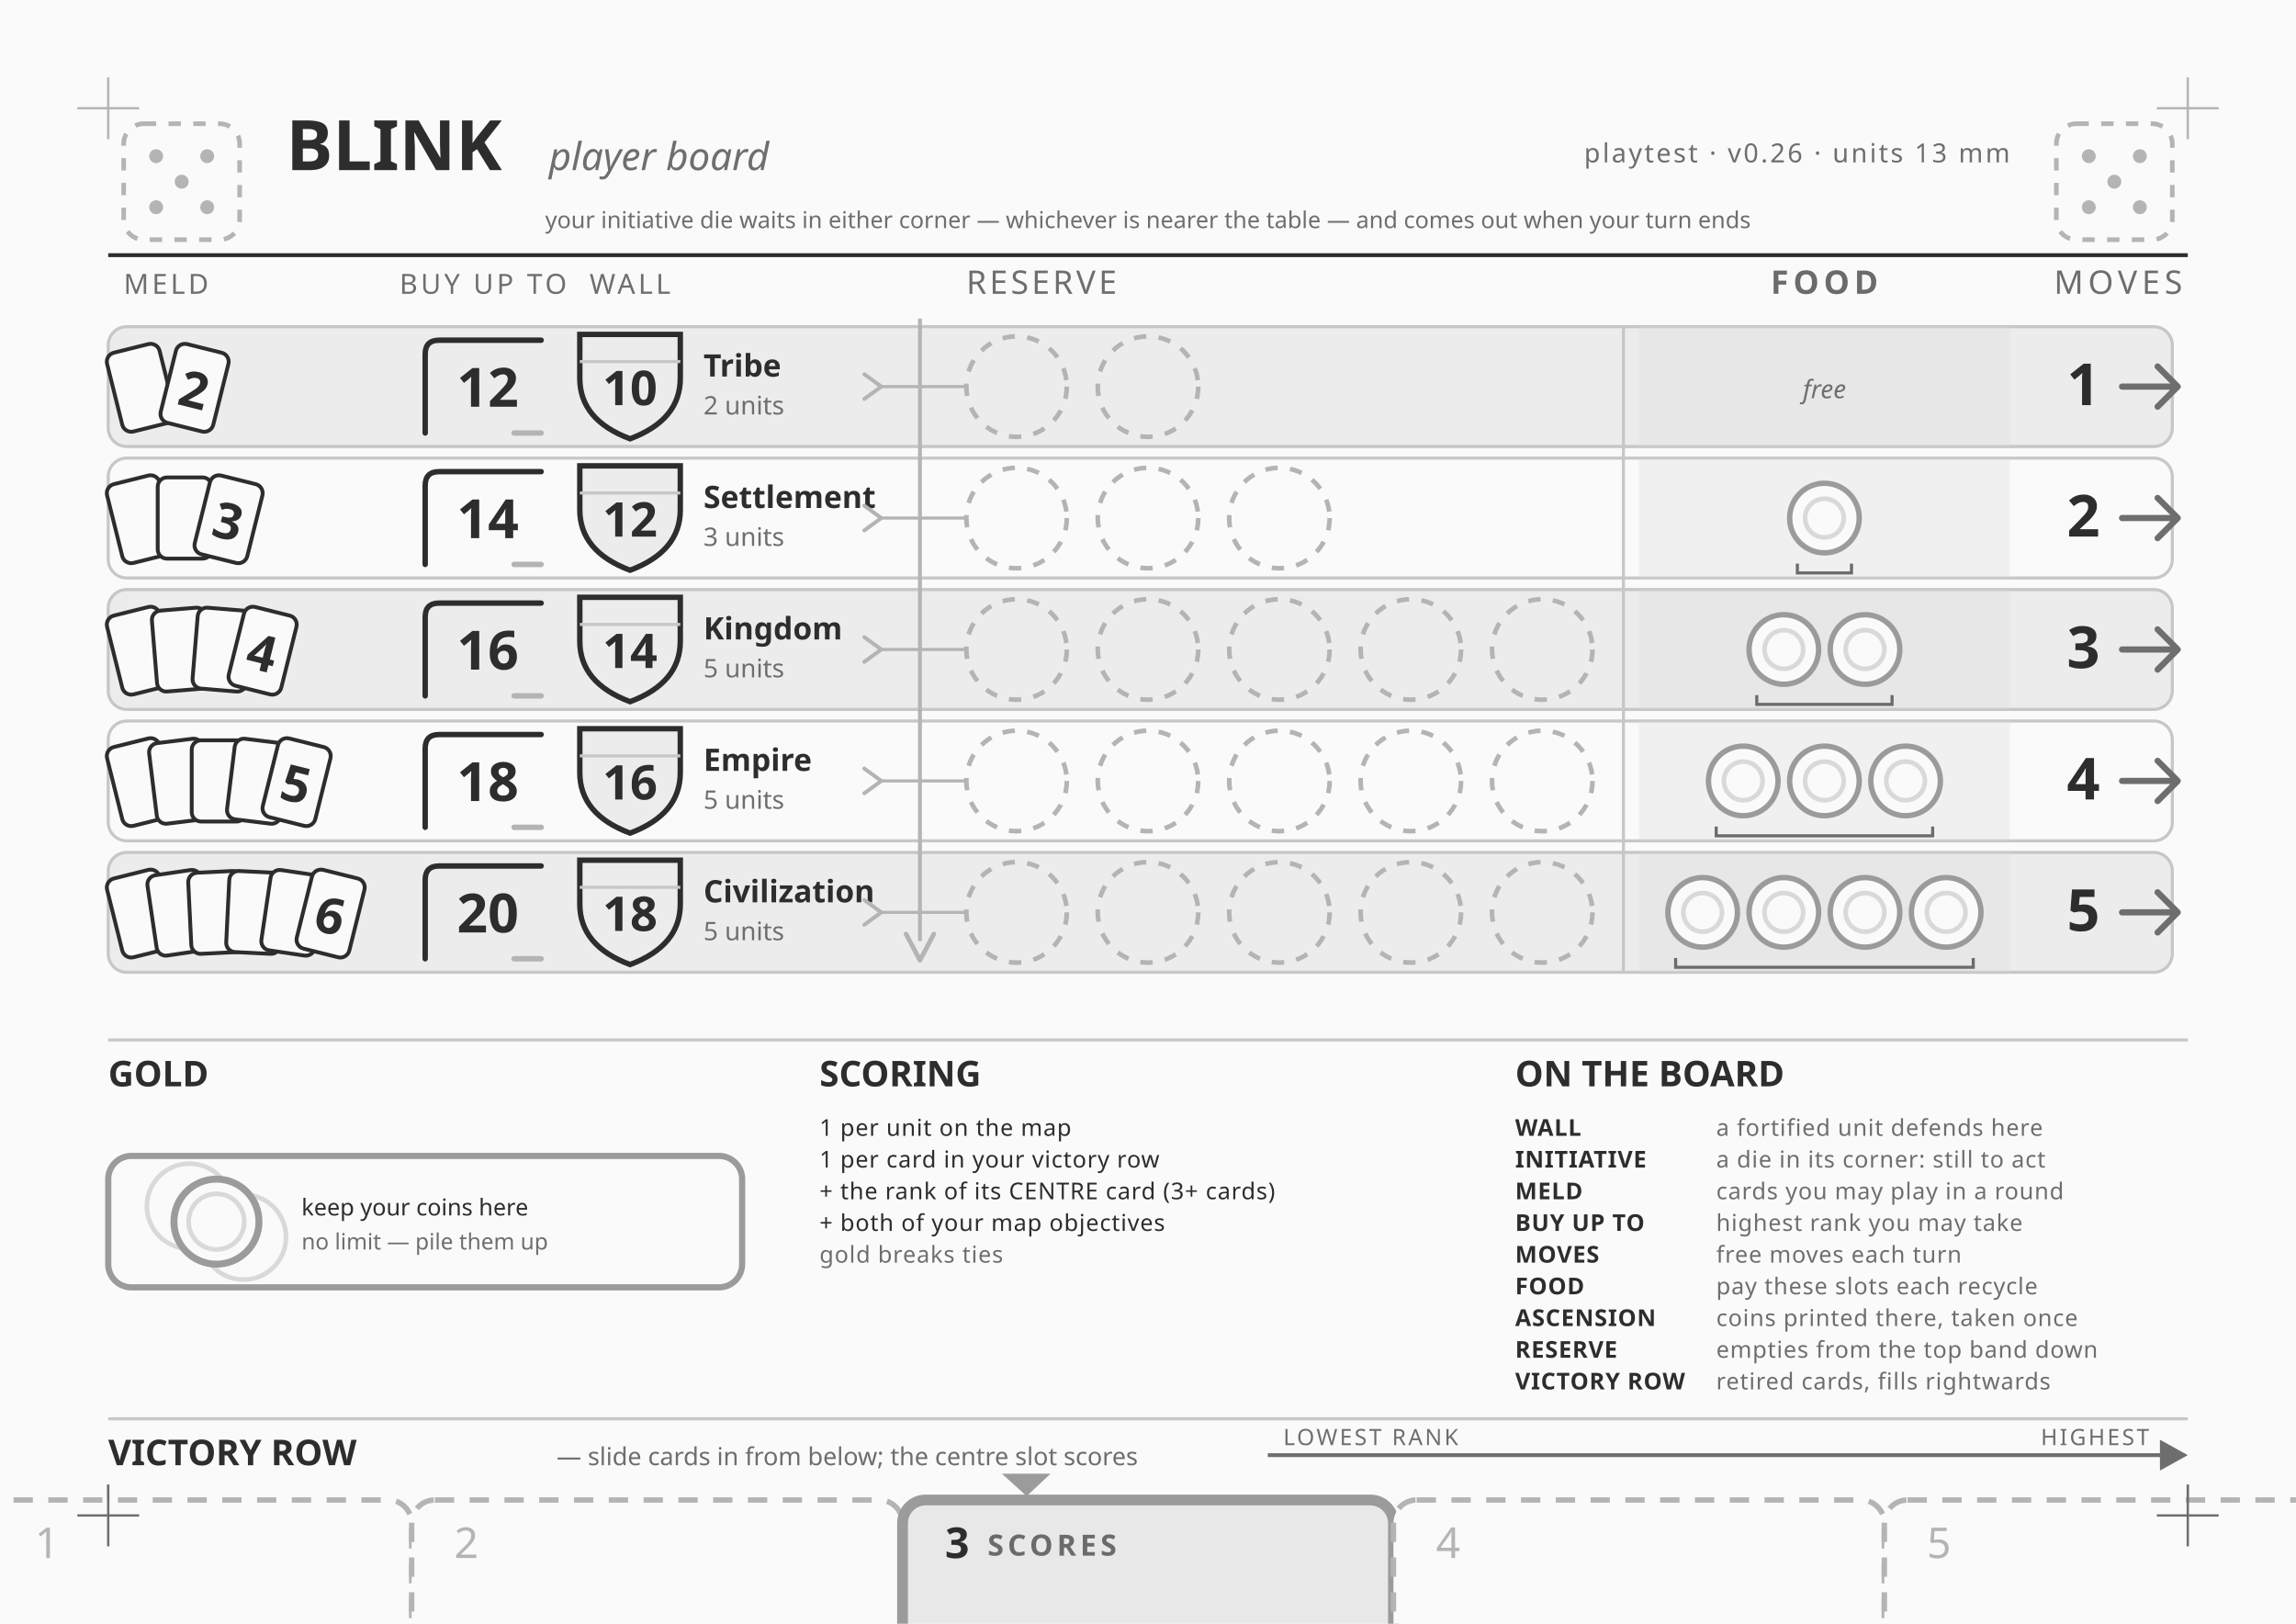
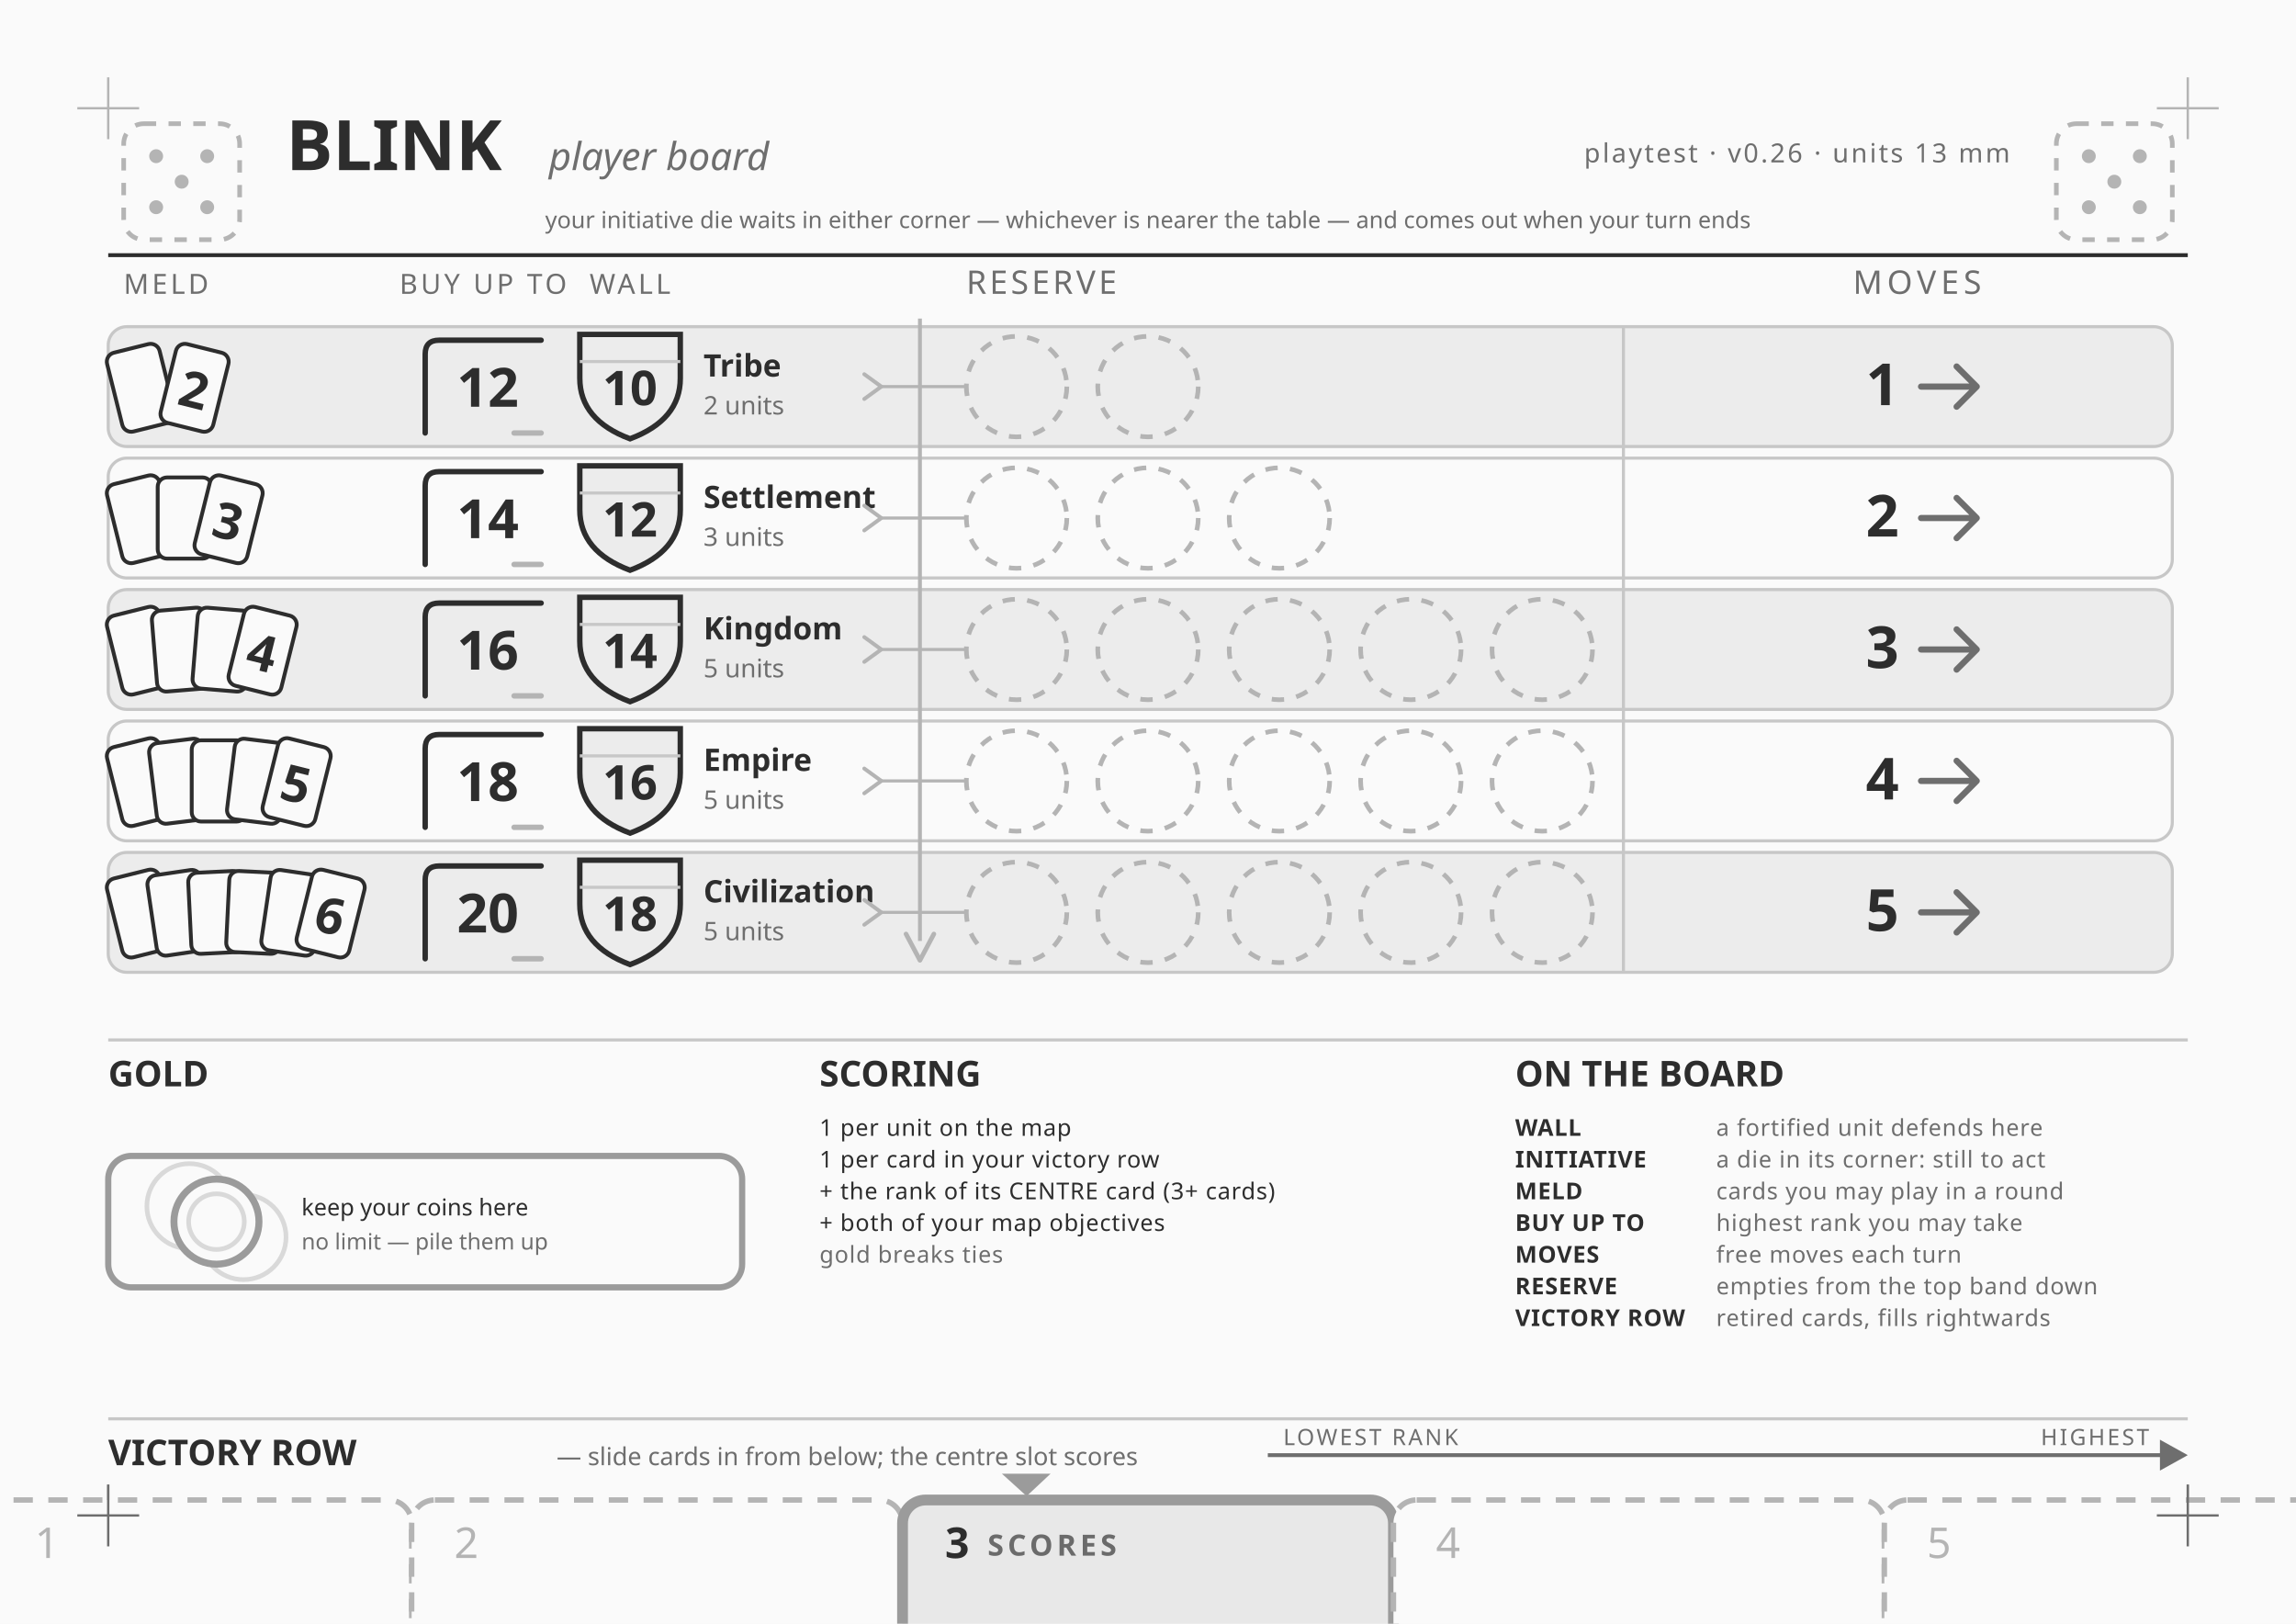
<svg xmlns="http://www.w3.org/2000/svg" width="297.0mm" height="210.0mm" viewBox="0 0 297.0 210.0">
  <defs>
    <pattern id="h-mountain" width="6" height="6" patternUnits="userSpaceOnUse">
      <rect width="6" height="6" fill="#fff" />
      <path d="M0 6 L6 0 M-1 1 L1 -1 M5 7 L7 5 M0 0 L6 6 M-1 5 L1 7 M5 -1 L7 1" stroke="#000" stroke-width=".55" />
    </pattern>
    <pattern id="h-forest" width="5" height="5" patternUnits="userSpaceOnUse">
      <rect width="5" height="5" fill="#fff" />
      <path d="M0 5 L5 0 M-1 1 L1 -1 M4 6 L6 4" stroke="#000" stroke-width=".6" />
    </pattern>
    <pattern id="h-plains" width="7" height="7" patternUnits="userSpaceOnUse">
      <rect width="7" height="7" fill="#fff" />
      <circle cx="1.6" cy="1.6" r=".65" fill="#000" />
      <circle cx="5.1" cy="5.1" r=".65" fill="#000" />
    </pattern>
    <pattern id="h-ocean" width="8" height="6" patternUnits="userSpaceOnUse">
      <rect width="8" height="6" fill="#fff" />
      <path d="M0 3 q2 -2.2 4 0 t4 0" fill="none" stroke="#000" stroke-width=".6" />
    </pattern>
  </defs>
  <rect x="0" y="0" width="297.0" height="210.0" fill="#FAFAFA" />
  <path d="M10.0 14.0 h8 M14.0 10.0 v8" stroke="#B4B4B4" stroke-width="0.3" />
  <path d="M279.0 14.0 h8 M283.0 10.0 v8" stroke="#B4B4B4" stroke-width="0.3" />
  <path d="M10.0 196.0 h8 M14.0 192.0 v8" stroke="#B4B4B4" stroke-width="0.3" />
  <path d="M279.0 196.0 h8 M283.0 192.0 v8" stroke="#B4B4B4" stroke-width="0.3" />
  <rect x="16.00" y="16.00" width="15.0" height="15.0" rx="2.6" fill="none" stroke="#B4B4B4" stroke-width="0.6" stroke-dasharray="1.6 1.6" />
  <circle cx="20.20" cy="20.20" r="0.9" fill="#B4B4B4" />
  <circle cx="26.80" cy="20.20" r="0.9" fill="#B4B4B4" />
  <circle cx="23.50" cy="23.50" r="0.9" fill="#B4B4B4" />
  <circle cx="20.20" cy="26.80" r="0.9" fill="#B4B4B4" />
  <circle cx="26.80" cy="26.80" r="0.9" fill="#B4B4B4" />
  <rect x="266.00" y="16.00" width="15.0" height="15.0" rx="2.6" fill="none" stroke="#B4B4B4" stroke-width="0.6" stroke-dasharray="1.6 1.6" />
  <circle cx="270.20" cy="20.20" r="0.9" fill="#B4B4B4" />
  <circle cx="276.80" cy="20.20" r="0.9" fill="#B4B4B4" />
  <circle cx="273.50" cy="23.50" r="0.9" fill="#B4B4B4" />
  <circle cx="270.20" cy="26.80" r="0.9" fill="#B4B4B4" />
  <circle cx="276.80" cy="26.80" r="0.9" fill="#B4B4B4" />
  <text x="37.00" y="22.00" font-family="IBM Plex Sans" font-size="9" fill="#2D2D2D" text-anchor="start" font-weight="600" letter-spacing="0" style="">BLINK</text>
  <text x="71.00" y="22.00" font-family="IBM Plex Sans" font-size="5" fill="#6E6E6E" text-anchor="start" font-weight="400" letter-spacing="0" style="font-style:italic">player board</text>
  <text x="260.00" y="21.00" font-family="IBM Plex Mono" font-size="3.4" fill="#6E6E6E" text-anchor="end" font-weight="400" letter-spacing="0.3" style="">playtest · v0.26 · units 13 mm</text>
  <text x="148.50" y="29.50" font-family="IBM Plex Mono" font-size="3.0" fill="#6E6E6E" text-anchor="middle" font-weight="400" letter-spacing="0" style="">your initiative die waits in either corner — whichever is nearer the table — and comes out when your turn ends</text>
  <line x1="14.0" y1="33.0" x2="283.0" y2="33.0" stroke="#2D2D2D" stroke-width="0.5" />
  <text x="16.00" y="38.00" font-family="IBM Plex Mono" font-size="3.6" fill="#6E6E6E" text-anchor="start" font-weight="400" letter-spacing="0.4" style="">MELD</text>
  <text x="62.50" y="38.00" font-family="IBM Plex Mono" font-size="3.6" fill="#6E6E6E" text-anchor="middle" font-weight="400" letter-spacing="0.4" style="">BUY UP TO</text>
  <text x="81.50" y="38.00" font-family="IBM Plex Mono" font-size="3.6" fill="#6E6E6E" text-anchor="middle" font-weight="400" letter-spacing="0.4" style="">WALL</text>
  <text x="125.00" y="38.00" font-family="IBM Plex Mono" font-size="4.2" fill="#6E6E6E" text-anchor="start" font-weight="400" letter-spacing="0.4" style="">RESERVE</text>
-   <text x="236.00" y="38.00" font-family="IBM Plex Mono" font-size="4.2" fill="#6B6B6B" text-anchor="middle" font-weight="600" letter-spacing="0.6" style="">FOOD</text>
-   <text x="274.00" y="38.00" font-family="IBM Plex Mono" font-size="4.2" fill="#6E6E6E" text-anchor="middle" font-weight="400" letter-spacing="0.6" style="">MOVES</text>
+   <text x="248.00" y="38.00" font-family="IBM Plex Mono" font-size="4.2" fill="#6E6E6E" text-anchor="middle" font-weight="400" letter-spacing="0.6" style="">MOVES</text>
  <rect x="14.0" y="42.25" width="267.0" height="15.5" rx="2.4" fill="#ECECEC" stroke="#C7C7C7" stroke-width="0.4" />
-   <rect x="212.0" y="42.25" width="48.0" height="15.5" fill="#D9D9D9" fill-opacity="0.3" />
  <g transform="rotate(-14.0 19.50 55.25)">
    <rect x="16.00" y="44.75" width="7.0" height="10.5" rx="1.2" fill="#FAFAFA" stroke="#2D2D2D" stroke-width="0.5" />
  </g>
  <g transform="rotate(14.0 23.90 55.25)">
    <rect x="20.40" y="44.75" width="7.0" height="10.5" rx="1.2" fill="#FAFAFA" stroke="#2D2D2D" stroke-width="0.5" />
    <text x="23.90" y="52.60" font-family="IBM Plex Sans" font-size="6.5" fill="#2D2D2D" text-anchor="middle" font-weight="700" letter-spacing="0" style="">2</text>
  </g>
  <path d="M55.00 56.00 L55.00 45.80 Q55.00 44.00 56.80 44.00 L70.00 44.00" fill="none" stroke="#2D2D2D" stroke-width="0.7" stroke-linecap="round" />
  <path d="M70.00 56.00 l-3.5 0" fill="none" stroke="#B4B4B4" stroke-width="0.7" stroke-linecap="round" />
  <text x="63.10" y="52.60" font-family="IBM Plex Sans" font-size="7.0" fill="#2D2D2D" text-anchor="middle" font-weight="700" letter-spacing="0" style="">12</text>
  <path d="M75.00 43.25 h13.00 v5.67 q0 5.40 -6.50 7.83 q-6.50 -2.43 -6.50 -7.83 Z" fill="#ECECEC" stroke="#2D2D2D" stroke-width="0.7" />
  <path d="M75.00 46.76 h13.00" stroke="#C7C7C7" stroke-width="0.4" fill="none" />
  <text x="81.50" y="52.40" font-family="IBM Plex Sans" font-size="6.2" fill="#2D2D2D" text-anchor="middle" font-weight="600" letter-spacing="0" style="">10</text>
  <text x="91.00" y="48.70" font-family="IBM Plex Sans" font-size="4.0" fill="#2D2D2D" text-anchor="start" font-weight="600" letter-spacing="0" style="">Tribe</text>
  <text x="91.00" y="53.60" font-family="IBM Plex Mono" font-size="3.3" fill="#6E6E6E" text-anchor="start" font-weight="400" letter-spacing="0" style="">2 units</text>
  <path d="M125.0 50.0 L114.0 50.0" fill="none" stroke="#B4B4B4" stroke-width="0.4" />
  <path d="M111.8 48.4 l2.2 1.6 l-2.2 1.6" fill="none" stroke="#B4B4B4" stroke-width="0.5" stroke-linecap="round" stroke-linejoin="round" />
  <circle cx="131.50" cy="50.00" r="6.50" fill="none" stroke="#B4B4B4" stroke-width="0.6" stroke-dasharray="1.6 1.6" />
  <circle cx="148.50" cy="50.00" r="6.50" fill="none" stroke="#B4B4B4" stroke-width="0.6" stroke-dasharray="1.6 1.6" />
-   <text x="236.00" y="51.50" font-family="IBM Plex Mono" font-size="3.3" fill="#6E6E6E" text-anchor="middle" font-weight="400" letter-spacing="0" style="font-style:italic">free</text>
-   <text x="269.50" y="52.40" font-family="IBM Plex Sans" font-size="7.5" fill="#2D2D2D" text-anchor="middle" font-weight="600" letter-spacing="0" style="">1</text>
-   <path d="M274.5 50.0 l7 0 M279.1 47.4 l2.6 2.6 l-2.6 2.6" fill="none" stroke="#6E6E6E" stroke-width="0.8" stroke-linecap="round" stroke-linejoin="round" />
+   <text x="243.50" y="52.40" font-family="IBM Plex Sans" font-size="7.5" fill="#2D2D2D" text-anchor="middle" font-weight="600" letter-spacing="0" style="">1</text>
+   <path d="M248.5 50.0 l7 0 M253.1 47.4 l2.6 2.6 l-2.6 2.6" fill="none" stroke="#6E6E6E" stroke-width="0.8" stroke-linecap="round" stroke-linejoin="round" />
  <rect x="14.0" y="59.25" width="267.0" height="15.5" rx="2.4" fill="#FAFAFA" stroke="#C7C7C7" stroke-width="0.4" />
-   <rect x="212.0" y="59.25" width="48.0" height="15.5" fill="#D9D9D9" fill-opacity="0.3" />
  <g transform="rotate(-14.0 19.50 72.25)">
    <rect x="16.00" y="61.75" width="7.0" height="10.5" rx="1.2" fill="#FAFAFA" stroke="#2D2D2D" stroke-width="0.5" />
  </g>
  <g transform="rotate(0.0 23.90 72.25)">
    <rect x="20.40" y="61.75" width="7.0" height="10.5" rx="1.2" fill="#FAFAFA" stroke="#2D2D2D" stroke-width="0.5" />
  </g>
  <g transform="rotate(14.0 28.30 72.25)">
    <rect x="24.80" y="61.75" width="7.0" height="10.5" rx="1.2" fill="#FAFAFA" stroke="#2D2D2D" stroke-width="0.5" />
    <text x="28.30" y="69.60" font-family="IBM Plex Sans" font-size="6.5" fill="#2D2D2D" text-anchor="middle" font-weight="700" letter-spacing="0" style="">3</text>
  </g>
  <path d="M55.00 73.00 L55.00 62.80 Q55.00 61.00 56.80 61.00 L70.00 61.00" fill="none" stroke="#2D2D2D" stroke-width="0.7" stroke-linecap="round" />
  <path d="M70.00 73.00 l-3.5 0" fill="none" stroke="#B4B4B4" stroke-width="0.7" stroke-linecap="round" />
  <text x="63.10" y="69.60" font-family="IBM Plex Sans" font-size="7.0" fill="#2D2D2D" text-anchor="middle" font-weight="700" letter-spacing="0" style="">14</text>
  <path d="M75.00 60.25 h13.00 v5.67 q0 5.40 -6.50 7.83 q-6.50 -2.43 -6.50 -7.83 Z" fill="#ECECEC" stroke="#2D2D2D" stroke-width="0.7" />
  <path d="M75.00 63.76 h13.00" stroke="#C7C7C7" stroke-width="0.4" fill="none" />
  <text x="81.50" y="69.40" font-family="IBM Plex Sans" font-size="6.2" fill="#2D2D2D" text-anchor="middle" font-weight="600" letter-spacing="0" style="">12</text>
  <text x="91.00" y="65.70" font-family="IBM Plex Sans" font-size="4.0" fill="#2D2D2D" text-anchor="start" font-weight="600" letter-spacing="0" style="">Settlement</text>
  <text x="91.00" y="70.60" font-family="IBM Plex Mono" font-size="3.3" fill="#6E6E6E" text-anchor="start" font-weight="400" letter-spacing="0" style="">3 units</text>
  <path d="M125.0 67.0 L114.0 67.0" fill="none" stroke="#B4B4B4" stroke-width="0.4" />
  <path d="M111.8 65.4 l2.2 1.6 l-2.2 1.6" fill="none" stroke="#B4B4B4" stroke-width="0.5" stroke-linecap="round" stroke-linejoin="round" />
  <circle cx="131.50" cy="67.00" r="6.50" fill="none" stroke="#B4B4B4" stroke-width="0.6" stroke-dasharray="1.6 1.6" />
  <circle cx="148.50" cy="67.00" r="6.50" fill="none" stroke="#B4B4B4" stroke-width="0.6" stroke-dasharray="1.6 1.6" />
  <circle cx="165.50" cy="67.00" r="6.50" fill="none" stroke="#B4B4B4" stroke-width="0.6" stroke-dasharray="1.6 1.6" />
-   <circle cx="236.00" cy="67.00" r="4.50" fill="#FAFAFA" stroke="#9B9B9B" stroke-width="0.7" />
-   <circle cx="236.00" cy="67.00" r="2.50" fill="none" stroke="#D9D9D9" stroke-width="0.6" />
-   <path d="M232.50 72.90 l0 1.2 L239.50 74.10 l0 -1.2" fill="none" stroke="#6B6B6B" stroke-width="0.4" />
-   <text x="269.50" y="69.40" font-family="IBM Plex Sans" font-size="7.5" fill="#2D2D2D" text-anchor="middle" font-weight="600" letter-spacing="0" style="">2</text>
-   <path d="M274.5 67.0 l7 0 M279.1 64.4 l2.6 2.6 l-2.6 2.6" fill="none" stroke="#6E6E6E" stroke-width="0.8" stroke-linecap="round" stroke-linejoin="round" />
+   <text x="243.50" y="69.40" font-family="IBM Plex Sans" font-size="7.5" fill="#2D2D2D" text-anchor="middle" font-weight="600" letter-spacing="0" style="">2</text>
+   <path d="M248.5 67.0 l7 0 M253.1 64.4 l2.6 2.6 l-2.6 2.6" fill="none" stroke="#6E6E6E" stroke-width="0.8" stroke-linecap="round" stroke-linejoin="round" />
  <rect x="14.0" y="76.25" width="267.0" height="15.5" rx="2.4" fill="#ECECEC" stroke="#C7C7C7" stroke-width="0.4" />
-   <rect x="212.0" y="76.25" width="48.0" height="15.5" fill="#D9D9D9" fill-opacity="0.3" />
  <g transform="rotate(-14.0 19.50 89.25)">
    <rect x="16.00" y="78.75" width="7.0" height="10.5" rx="1.2" fill="#FAFAFA" stroke="#2D2D2D" stroke-width="0.5" />
  </g>
  <g transform="rotate(-4.7 23.90 89.25)">
    <rect x="20.40" y="78.75" width="7.0" height="10.5" rx="1.2" fill="#FAFAFA" stroke="#2D2D2D" stroke-width="0.5" />
  </g>
  <g transform="rotate(4.7 28.30 89.25)">
    <rect x="24.80" y="78.75" width="7.0" height="10.5" rx="1.2" fill="#FAFAFA" stroke="#2D2D2D" stroke-width="0.5" />
  </g>
  <g transform="rotate(14.0 32.70 89.25)">
    <rect x="29.20" y="78.75" width="7.0" height="10.5" rx="1.2" fill="#FAFAFA" stroke="#2D2D2D" stroke-width="0.5" />
    <text x="32.70" y="86.60" font-family="IBM Plex Sans" font-size="6.5" fill="#2D2D2D" text-anchor="middle" font-weight="700" letter-spacing="0" style="">4</text>
  </g>
  <path d="M55.00 90.00 L55.00 79.80 Q55.00 78.00 56.80 78.00 L70.00 78.00" fill="none" stroke="#2D2D2D" stroke-width="0.7" stroke-linecap="round" />
  <path d="M70.00 90.00 l-3.5 0" fill="none" stroke="#B4B4B4" stroke-width="0.7" stroke-linecap="round" />
  <text x="63.10" y="86.60" font-family="IBM Plex Sans" font-size="7.0" fill="#2D2D2D" text-anchor="middle" font-weight="700" letter-spacing="0" style="">16</text>
  <path d="M75.00 77.25 h13.00 v5.67 q0 5.40 -6.50 7.83 q-6.50 -2.43 -6.50 -7.83 Z" fill="#ECECEC" stroke="#2D2D2D" stroke-width="0.7" />
  <path d="M75.00 80.76 h13.00" stroke="#C7C7C7" stroke-width="0.4" fill="none" />
  <text x="81.50" y="86.40" font-family="IBM Plex Sans" font-size="6.2" fill="#2D2D2D" text-anchor="middle" font-weight="600" letter-spacing="0" style="">14</text>
  <text x="91.00" y="82.70" font-family="IBM Plex Sans" font-size="4.0" fill="#2D2D2D" text-anchor="start" font-weight="600" letter-spacing="0" style="">Kingdom</text>
  <text x="91.00" y="87.60" font-family="IBM Plex Mono" font-size="3.3" fill="#6E6E6E" text-anchor="start" font-weight="400" letter-spacing="0" style="">5 units</text>
  <path d="M125.0 84.0 L114.0 84.0" fill="none" stroke="#B4B4B4" stroke-width="0.4" />
  <path d="M111.8 82.4 l2.2 1.6 l-2.2 1.6" fill="none" stroke="#B4B4B4" stroke-width="0.5" stroke-linecap="round" stroke-linejoin="round" />
  <circle cx="131.50" cy="84.00" r="6.50" fill="none" stroke="#B4B4B4" stroke-width="0.6" stroke-dasharray="1.6 1.6" />
  <circle cx="148.50" cy="84.00" r="6.50" fill="none" stroke="#B4B4B4" stroke-width="0.6" stroke-dasharray="1.6 1.6" />
  <circle cx="165.50" cy="84.00" r="6.50" fill="none" stroke="#B4B4B4" stroke-width="0.6" stroke-dasharray="1.6 1.6" />
  <circle cx="182.50" cy="84.00" r="6.50" fill="none" stroke="#B4B4B4" stroke-width="0.6" stroke-dasharray="1.6 1.6" />
  <circle cx="199.50" cy="84.00" r="6.50" fill="none" stroke="#B4B4B4" stroke-width="0.6" stroke-dasharray="1.6 1.6" />
-   <circle cx="230.75" cy="84.00" r="4.50" fill="#FAFAFA" stroke="#9B9B9B" stroke-width="0.7" />
-   <circle cx="230.75" cy="84.00" r="2.50" fill="none" stroke="#D9D9D9" stroke-width="0.6" />
-   <circle cx="241.25" cy="84.00" r="4.50" fill="#FAFAFA" stroke="#9B9B9B" stroke-width="0.7" />
-   <circle cx="241.25" cy="84.00" r="2.50" fill="none" stroke="#D9D9D9" stroke-width="0.6" />
-   <path d="M227.25 89.90 l0 1.2 L244.75 91.10 l0 -1.2" fill="none" stroke="#6B6B6B" stroke-width="0.4" />
-   <text x="269.50" y="86.40" font-family="IBM Plex Sans" font-size="7.5" fill="#2D2D2D" text-anchor="middle" font-weight="600" letter-spacing="0" style="">3</text>
-   <path d="M274.5 84.0 l7 0 M279.1 81.4 l2.6 2.6 l-2.6 2.6" fill="none" stroke="#6E6E6E" stroke-width="0.8" stroke-linecap="round" stroke-linejoin="round" />
+   <text x="243.50" y="86.40" font-family="IBM Plex Sans" font-size="7.5" fill="#2D2D2D" text-anchor="middle" font-weight="600" letter-spacing="0" style="">3</text>
+   <path d="M248.5 84.0 l7 0 M253.1 81.4 l2.6 2.6 l-2.6 2.6" fill="none" stroke="#6E6E6E" stroke-width="0.8" stroke-linecap="round" stroke-linejoin="round" />
  <rect x="14.0" y="93.25" width="267.0" height="15.5" rx="2.4" fill="#FAFAFA" stroke="#C7C7C7" stroke-width="0.4" />
-   <rect x="212.0" y="93.25" width="48.0" height="15.5" fill="#D9D9D9" fill-opacity="0.3" />
  <g transform="rotate(-14.0 19.50 106.25)">
    <rect x="16.00" y="95.75" width="7.0" height="10.5" rx="1.2" fill="#FAFAFA" stroke="#2D2D2D" stroke-width="0.5" />
  </g>
  <g transform="rotate(-7.0 23.90 106.25)">
    <rect x="20.40" y="95.75" width="7.0" height="10.5" rx="1.2" fill="#FAFAFA" stroke="#2D2D2D" stroke-width="0.5" />
  </g>
  <g transform="rotate(0.0 28.30 106.25)">
    <rect x="24.80" y="95.75" width="7.0" height="10.5" rx="1.2" fill="#FAFAFA" stroke="#2D2D2D" stroke-width="0.5" />
  </g>
  <g transform="rotate(7.0 32.70 106.25)">
    <rect x="29.20" y="95.75" width="7.0" height="10.5" rx="1.2" fill="#FAFAFA" stroke="#2D2D2D" stroke-width="0.5" />
  </g>
  <g transform="rotate(14.0 37.10 106.25)">
    <rect x="33.60" y="95.75" width="7.0" height="10.5" rx="1.2" fill="#FAFAFA" stroke="#2D2D2D" stroke-width="0.5" />
    <text x="37.10" y="103.60" font-family="IBM Plex Sans" font-size="6.5" fill="#2D2D2D" text-anchor="middle" font-weight="700" letter-spacing="0" style="">5</text>
  </g>
  <path d="M55.00 107.00 L55.00 96.80 Q55.00 95.00 56.80 95.00 L70.00 95.00" fill="none" stroke="#2D2D2D" stroke-width="0.7" stroke-linecap="round" />
  <path d="M70.00 107.00 l-3.5 0" fill="none" stroke="#B4B4B4" stroke-width="0.7" stroke-linecap="round" />
  <text x="63.10" y="103.60" font-family="IBM Plex Sans" font-size="7.0" fill="#2D2D2D" text-anchor="middle" font-weight="700" letter-spacing="0" style="">18</text>
  <path d="M75.00 94.25 h13.00 v5.67 q0 5.40 -6.50 7.83 q-6.50 -2.43 -6.50 -7.83 Z" fill="#ECECEC" stroke="#2D2D2D" stroke-width="0.7" />
  <path d="M75.00 97.76 h13.00" stroke="#C7C7C7" stroke-width="0.4" fill="none" />
  <text x="81.50" y="103.40" font-family="IBM Plex Sans" font-size="6.2" fill="#2D2D2D" text-anchor="middle" font-weight="600" letter-spacing="0" style="">16</text>
  <text x="91.00" y="99.70" font-family="IBM Plex Sans" font-size="4.0" fill="#2D2D2D" text-anchor="start" font-weight="600" letter-spacing="0" style="">Empire</text>
  <text x="91.00" y="104.60" font-family="IBM Plex Mono" font-size="3.3" fill="#6E6E6E" text-anchor="start" font-weight="400" letter-spacing="0" style="">5 units</text>
  <path d="M125.0 101.0 L114.0 101.0" fill="none" stroke="#B4B4B4" stroke-width="0.4" />
  <path d="M111.8 99.4 l2.2 1.6 l-2.2 1.6" fill="none" stroke="#B4B4B4" stroke-width="0.5" stroke-linecap="round" stroke-linejoin="round" />
  <circle cx="131.50" cy="101.00" r="6.50" fill="none" stroke="#B4B4B4" stroke-width="0.6" stroke-dasharray="1.6 1.6" />
  <circle cx="148.50" cy="101.00" r="6.50" fill="none" stroke="#B4B4B4" stroke-width="0.6" stroke-dasharray="1.6 1.6" />
  <circle cx="165.50" cy="101.00" r="6.50" fill="none" stroke="#B4B4B4" stroke-width="0.6" stroke-dasharray="1.6 1.6" />
  <circle cx="182.50" cy="101.00" r="6.50" fill="none" stroke="#B4B4B4" stroke-width="0.6" stroke-dasharray="1.6 1.6" />
  <circle cx="199.50" cy="101.00" r="6.50" fill="none" stroke="#B4B4B4" stroke-width="0.6" stroke-dasharray="1.6 1.6" />
-   <circle cx="225.50" cy="101.00" r="4.50" fill="#FAFAFA" stroke="#9B9B9B" stroke-width="0.7" />
-   <circle cx="225.50" cy="101.00" r="2.50" fill="none" stroke="#D9D9D9" stroke-width="0.6" />
-   <circle cx="236.00" cy="101.00" r="4.50" fill="#FAFAFA" stroke="#9B9B9B" stroke-width="0.7" />
-   <circle cx="236.00" cy="101.00" r="2.50" fill="none" stroke="#D9D9D9" stroke-width="0.6" />
-   <circle cx="246.50" cy="101.00" r="4.50" fill="#FAFAFA" stroke="#9B9B9B" stroke-width="0.7" />
-   <circle cx="246.50" cy="101.00" r="2.50" fill="none" stroke="#D9D9D9" stroke-width="0.6" />
-   <path d="M222.00 106.90 l0 1.2 L250.00 108.10 l0 -1.2" fill="none" stroke="#6B6B6B" stroke-width="0.4" />
-   <text x="269.50" y="103.40" font-family="IBM Plex Sans" font-size="7.5" fill="#2D2D2D" text-anchor="middle" font-weight="600" letter-spacing="0" style="">4</text>
-   <path d="M274.5 101.0 l7 0 M279.1 98.4 l2.6 2.6 l-2.6 2.6" fill="none" stroke="#6E6E6E" stroke-width="0.8" stroke-linecap="round" stroke-linejoin="round" />
+   <text x="243.50" y="103.40" font-family="IBM Plex Sans" font-size="7.5" fill="#2D2D2D" text-anchor="middle" font-weight="600" letter-spacing="0" style="">4</text>
+   <path d="M248.5 101.0 l7 0 M253.1 98.4 l2.6 2.6 l-2.6 2.6" fill="none" stroke="#6E6E6E" stroke-width="0.8" stroke-linecap="round" stroke-linejoin="round" />
  <rect x="14.0" y="110.25" width="267.0" height="15.5" rx="2.4" fill="#ECECEC" stroke="#C7C7C7" stroke-width="0.4" />
-   <rect x="212.0" y="110.25" width="48.0" height="15.5" fill="#D9D9D9" fill-opacity="0.3" />
  <g transform="rotate(-14.0 19.50 123.25)">
    <rect x="16.00" y="112.75" width="7.0" height="10.5" rx="1.2" fill="#FAFAFA" stroke="#2D2D2D" stroke-width="0.5" />
  </g>
  <g transform="rotate(-8.4 23.90 123.25)">
    <rect x="20.40" y="112.75" width="7.0" height="10.5" rx="1.2" fill="#FAFAFA" stroke="#2D2D2D" stroke-width="0.5" />
  </g>
  <g transform="rotate(-2.8 28.30 123.25)">
    <rect x="24.80" y="112.75" width="7.0" height="10.5" rx="1.2" fill="#FAFAFA" stroke="#2D2D2D" stroke-width="0.5" />
  </g>
  <g transform="rotate(2.8 32.70 123.25)">
    <rect x="29.20" y="112.75" width="7.0" height="10.5" rx="1.2" fill="#FAFAFA" stroke="#2D2D2D" stroke-width="0.5" />
  </g>
  <g transform="rotate(8.4 37.10 123.25)">
    <rect x="33.60" y="112.75" width="7.0" height="10.5" rx="1.2" fill="#FAFAFA" stroke="#2D2D2D" stroke-width="0.5" />
  </g>
  <g transform="rotate(14.0 41.50 123.25)">
    <rect x="38.00" y="112.75" width="7.0" height="10.5" rx="1.2" fill="#FAFAFA" stroke="#2D2D2D" stroke-width="0.5" />
    <text x="41.50" y="120.60" font-family="IBM Plex Sans" font-size="6.5" fill="#2D2D2D" text-anchor="middle" font-weight="700" letter-spacing="0" style="">6</text>
  </g>
  <path d="M55.00 124.00 L55.00 113.80 Q55.00 112.00 56.80 112.00 L70.00 112.00" fill="none" stroke="#2D2D2D" stroke-width="0.7" stroke-linecap="round" />
  <path d="M70.00 124.00 l-3.5 0" fill="none" stroke="#B4B4B4" stroke-width="0.7" stroke-linecap="round" />
  <text x="63.10" y="120.60" font-family="IBM Plex Sans" font-size="7.0" fill="#2D2D2D" text-anchor="middle" font-weight="700" letter-spacing="0" style="">20</text>
  <path d="M75.00 111.25 h13.00 v5.67 q0 5.40 -6.50 7.83 q-6.50 -2.43 -6.50 -7.83 Z" fill="#ECECEC" stroke="#2D2D2D" stroke-width="0.7" />
  <path d="M75.00 114.76 h13.00" stroke="#C7C7C7" stroke-width="0.4" fill="none" />
  <text x="81.50" y="120.40" font-family="IBM Plex Sans" font-size="6.2" fill="#2D2D2D" text-anchor="middle" font-weight="600" letter-spacing="0" style="">18</text>
  <text x="91.00" y="116.70" font-family="IBM Plex Sans" font-size="4.0" fill="#2D2D2D" text-anchor="start" font-weight="600" letter-spacing="0" style="">Civilization</text>
  <text x="91.00" y="121.60" font-family="IBM Plex Mono" font-size="3.3" fill="#6E6E6E" text-anchor="start" font-weight="400" letter-spacing="0" style="">5 units</text>
  <path d="M125.0 118.0 L114.0 118.0" fill="none" stroke="#B4B4B4" stroke-width="0.4" />
  <path d="M111.8 116.4 l2.2 1.6 l-2.2 1.6" fill="none" stroke="#B4B4B4" stroke-width="0.5" stroke-linecap="round" stroke-linejoin="round" />
  <circle cx="131.50" cy="118.00" r="6.50" fill="none" stroke="#B4B4B4" stroke-width="0.6" stroke-dasharray="1.6 1.6" />
  <circle cx="148.50" cy="118.00" r="6.50" fill="none" stroke="#B4B4B4" stroke-width="0.6" stroke-dasharray="1.6 1.6" />
  <circle cx="165.50" cy="118.00" r="6.50" fill="none" stroke="#B4B4B4" stroke-width="0.6" stroke-dasharray="1.6 1.6" />
  <circle cx="182.50" cy="118.00" r="6.50" fill="none" stroke="#B4B4B4" stroke-width="0.6" stroke-dasharray="1.6 1.6" />
  <circle cx="199.50" cy="118.00" r="6.50" fill="none" stroke="#B4B4B4" stroke-width="0.6" stroke-dasharray="1.6 1.6" />
-   <circle cx="220.25" cy="118.00" r="4.50" fill="#FAFAFA" stroke="#9B9B9B" stroke-width="0.7" />
-   <circle cx="220.25" cy="118.00" r="2.50" fill="none" stroke="#D9D9D9" stroke-width="0.6" />
-   <circle cx="230.75" cy="118.00" r="4.50" fill="#FAFAFA" stroke="#9B9B9B" stroke-width="0.7" />
-   <circle cx="230.75" cy="118.00" r="2.50" fill="none" stroke="#D9D9D9" stroke-width="0.6" />
-   <circle cx="241.25" cy="118.00" r="4.50" fill="#FAFAFA" stroke="#9B9B9B" stroke-width="0.7" />
-   <circle cx="241.25" cy="118.00" r="2.50" fill="none" stroke="#D9D9D9" stroke-width="0.6" />
-   <circle cx="251.75" cy="118.00" r="4.50" fill="#FAFAFA" stroke="#9B9B9B" stroke-width="0.7" />
-   <circle cx="251.75" cy="118.00" r="2.50" fill="none" stroke="#D9D9D9" stroke-width="0.6" />
-   <path d="M216.75 123.90 l0 1.2 L255.25 125.10 l0 -1.2" fill="none" stroke="#6B6B6B" stroke-width="0.4" />
-   <text x="269.50" y="120.40" font-family="IBM Plex Sans" font-size="7.5" fill="#2D2D2D" text-anchor="middle" font-weight="600" letter-spacing="0" style="">5</text>
-   <path d="M274.5 118.0 l7 0 M279.1 115.4 l2.6 2.6 l-2.6 2.6" fill="none" stroke="#6E6E6E" stroke-width="0.8" stroke-linecap="round" stroke-linejoin="round" />
+   <text x="243.50" y="120.40" font-family="IBM Plex Sans" font-size="7.5" fill="#2D2D2D" text-anchor="middle" font-weight="600" letter-spacing="0" style="">5</text>
+   <path d="M248.5 118.0 l7 0 M253.1 115.4 l2.6 2.6 l-2.6 2.6" fill="none" stroke="#6E6E6E" stroke-width="0.8" stroke-linecap="round" stroke-linejoin="round" />
  <path d="M119.0 41.2 L119.0 121.7" fill="none" stroke="#B4B4B4" stroke-width="0.5" />
  <path d="M117.2 120.8 L119.0 124.2 L120.8 120.8" fill="none" stroke="#B4B4B4" stroke-width="0.6" stroke-linecap="round" stroke-linejoin="round" />
  <line x1="210.0" y1="42.25" x2="210.0" y2="125.75" stroke="#C7C7C7" stroke-width="0.4" />
  <line x1="14.0" y1="134.5" x2="283.0" y2="134.5" stroke="#C7C7C7" stroke-width="0.4" />
  <text x="14.00" y="140.50" font-family="IBM Plex Sans" font-size="4.6" fill="#2D2D2D" text-anchor="start" font-weight="600" letter-spacing="0" style="">GOLD</text>
  <rect x="14.0" y="149.5" width="82" height="17" rx="3" fill="#FAFAFA" stroke="#9B9B9B" stroke-width="0.8" />
  <circle cx="24.50" cy="156.00" r="5.5" fill="#FAFAFA" stroke="#D9D9D9" stroke-width="0.6" />
  <circle cx="31.50" cy="160.00" r="5.5" fill="#FAFAFA" stroke="#D9D9D9" stroke-width="0.6" />
  <circle cx="28.00" cy="158.00" r="5.5" fill="#FAFAFA" stroke="#9B9B9B" stroke-width="0.9" />
  <circle cx="28.00" cy="158.00" r="3.6" fill="none" stroke="#D9D9D9" stroke-width="0.6" />
  <text x="39.00" y="157.20" font-family="IBM Plex Mono" font-size="3.0" fill="#2D2D2D" text-anchor="start" font-weight="400" letter-spacing="0" style="">keep your coins here</text>
  <text x="39.00" y="161.60" font-family="IBM Plex Mono" font-size="2.9" fill="#6E6E6E" text-anchor="start" font-weight="400" letter-spacing="0" style="">no limit — pile them up</text>
  <text x="106.00" y="140.50" font-family="IBM Plex Sans" font-size="4.6" fill="#2D2D2D" text-anchor="start" font-weight="600" letter-spacing="0" style="">SCORING</text>
  <text x="106.00" y="146.90" font-family="IBM Plex Mono" font-size="3.0" fill="#2D2D2D" text-anchor="start" font-weight="400" letter-spacing="0.1" style="">1  per unit on the map</text>
  <text x="106.00" y="151.00" font-family="IBM Plex Mono" font-size="3.0" fill="#2D2D2D" text-anchor="start" font-weight="400" letter-spacing="0.1" style="">1  per card in your victory row</text>
  <text x="106.00" y="155.10" font-family="IBM Plex Mono" font-size="3.0" fill="#2D2D2D" text-anchor="start" font-weight="400" letter-spacing="0.1" style="">+  the rank of its CENTRE card (3+ cards)</text>
  <text x="106.00" y="159.20" font-family="IBM Plex Mono" font-size="3.0" fill="#2D2D2D" text-anchor="start" font-weight="400" letter-spacing="0.1" style="">+  both of your map objectives</text>
  <text x="106.00" y="163.30" font-family="IBM Plex Mono" font-size="3.0" fill="#6E6E6E" text-anchor="start" font-weight="400" letter-spacing="0.1" style="">gold breaks ties</text>
  <text x="196.00" y="140.50" font-family="IBM Plex Sans" font-size="4.6" fill="#2D2D2D" text-anchor="start" font-weight="600" letter-spacing="0" style="">ON THE BOARD</text>
  <text x="196.00" y="146.90" font-family="IBM Plex Mono" font-size="3.0" fill="#2D2D2D" text-anchor="start" font-weight="600" letter-spacing="0.1" style="">WALL</text>
  <text x="222.00" y="146.90" font-family="IBM Plex Mono" font-size="3.0" fill="#6E6E6E" text-anchor="start" font-weight="400" letter-spacing="0.1" style="">a fortified unit defends here</text>
  <text x="196.00" y="151.00" font-family="IBM Plex Mono" font-size="3.0" fill="#2D2D2D" text-anchor="start" font-weight="600" letter-spacing="0.1" style="">INITIATIVE</text>
  <text x="222.00" y="151.00" font-family="IBM Plex Mono" font-size="3.0" fill="#6E6E6E" text-anchor="start" font-weight="400" letter-spacing="0.1" style="">a die in its corner: still to act</text>
  <text x="196.00" y="155.10" font-family="IBM Plex Mono" font-size="3.0" fill="#2D2D2D" text-anchor="start" font-weight="600" letter-spacing="0.1" style="">MELD</text>
  <text x="222.00" y="155.10" font-family="IBM Plex Mono" font-size="3.0" fill="#6E6E6E" text-anchor="start" font-weight="400" letter-spacing="0.1" style="">cards you may play in a round</text>
  <text x="196.00" y="159.20" font-family="IBM Plex Mono" font-size="3.0" fill="#2D2D2D" text-anchor="start" font-weight="600" letter-spacing="0.1" style="">BUY UP TO</text>
  <text x="222.00" y="159.20" font-family="IBM Plex Mono" font-size="3.0" fill="#6E6E6E" text-anchor="start" font-weight="400" letter-spacing="0.1" style="">highest rank you may take</text>
  <text x="196.00" y="163.30" font-family="IBM Plex Mono" font-size="3.0" fill="#2D2D2D" text-anchor="start" font-weight="600" letter-spacing="0.1" style="">MOVES</text>
  <text x="222.00" y="163.30" font-family="IBM Plex Mono" font-size="3.0" fill="#6E6E6E" text-anchor="start" font-weight="400" letter-spacing="0.1" style="">free moves each turn</text>
-   <text x="196.00" y="167.40" font-family="IBM Plex Mono" font-size="3.0" fill="#2D2D2D" text-anchor="start" font-weight="600" letter-spacing="0.1" style="">FOOD</text>
-   <text x="222.00" y="167.40" font-family="IBM Plex Mono" font-size="3.0" fill="#6E6E6E" text-anchor="start" font-weight="400" letter-spacing="0.1" style="">pay these slots each recycle</text>
-   <text x="196.00" y="171.50" font-family="IBM Plex Mono" font-size="3.0" fill="#2D2D2D" text-anchor="start" font-weight="600" letter-spacing="0.1" style="">ASCENSION</text>
-   <text x="222.00" y="171.50" font-family="IBM Plex Mono" font-size="3.0" fill="#6E6E6E" text-anchor="start" font-weight="400" letter-spacing="0.1" style="">coins printed there, taken once</text>
-   <text x="196.00" y="175.60" font-family="IBM Plex Mono" font-size="3.0" fill="#2D2D2D" text-anchor="start" font-weight="600" letter-spacing="0.1" style="">RESERVE</text>
-   <text x="222.00" y="175.60" font-family="IBM Plex Mono" font-size="3.0" fill="#6E6E6E" text-anchor="start" font-weight="400" letter-spacing="0.1" style="">empties from the top band down</text>
-   <text x="196.00" y="179.70" font-family="IBM Plex Mono" font-size="3.0" fill="#2D2D2D" text-anchor="start" font-weight="600" letter-spacing="0.1" style="">VICTORY ROW</text>
-   <text x="222.00" y="179.70" font-family="IBM Plex Mono" font-size="3.0" fill="#6E6E6E" text-anchor="start" font-weight="400" letter-spacing="0.1" style="">retired cards, fills rightwards</text>
+   <text x="196.00" y="167.40" font-family="IBM Plex Mono" font-size="3.0" fill="#2D2D2D" text-anchor="start" font-weight="600" letter-spacing="0.1" style="">RESERVE</text>
+   <text x="222.00" y="167.40" font-family="IBM Plex Mono" font-size="3.0" fill="#6E6E6E" text-anchor="start" font-weight="400" letter-spacing="0.1" style="">empties from the top band down</text>
+   <text x="196.00" y="171.50" font-family="IBM Plex Mono" font-size="3.0" fill="#2D2D2D" text-anchor="start" font-weight="600" letter-spacing="0.1" style="">VICTORY ROW</text>
+   <text x="222.00" y="171.50" font-family="IBM Plex Mono" font-size="3.0" fill="#6E6E6E" text-anchor="start" font-weight="400" letter-spacing="0.1" style="">retired cards, fills rightwards</text>
  <text x="14.00" y="189.50" font-family="IBM Plex Sans" font-size="4.6" fill="#2D2D2D" text-anchor="start" font-weight="600" letter-spacing="0" style="">VICTORY ROW</text>
  <text x="72.00" y="189.50" font-family="IBM Plex Mono" font-size="3.2" fill="#6E6E6E" text-anchor="start" font-weight="400" letter-spacing="0" style="">— slide cards in from below; the centre slot scores</text>
  <line x1="164.0" y1="188.2" x2="279.6" y2="188.2" stroke="#6E6E6E" stroke-width="0.5" />
  <path d="M279.4 186.2 L283.0 188.2 L279.4 190.2 Z" fill="#6E6E6E" />
  <text x="166.00" y="186.90" font-family="IBM Plex Mono" font-size="2.9" fill="#6E6E6E" text-anchor="start" font-weight="400" letter-spacing="0.3" style="">LOWEST RANK</text>
  <text x="278.00" y="186.90" font-family="IBM Plex Mono" font-size="2.9" fill="#6E6E6E" text-anchor="end" font-weight="400" letter-spacing="0.3" style="">HIGHEST</text>
  <clipPath id="sheet">
    <rect x="0" y="0" width="297.0" height="210.0" />
  </clipPath>
  <g clip-path="url(#sheet)">
    <rect x="-10.25" y="194.0" width="63.5" height="88.9" rx="3" fill="#FAFAFA" stroke="#B4B4B4" stroke-width="0.7" stroke-dasharray="2.5 2" />
    <text x="4.50" y="201.50" font-family="IBM Plex Sans" font-size="5.5" fill="#B4B4B4" text-anchor="start" font-weight="400" letter-spacing="0" style="">1</text>
    <rect x="53.25" y="194.0" width="63.5" height="88.9" rx="3" fill="#FAFAFA" stroke="#B4B4B4" stroke-width="0.7" stroke-dasharray="2.5 2" />
    <text x="58.75" y="201.50" font-family="IBM Plex Sans" font-size="5.5" fill="#B4B4B4" text-anchor="start" font-weight="400" letter-spacing="0" style="">2</text>
    <rect x="116.75" y="194.0" width="63.5" height="88.9" rx="3" fill="#D9D9D9" fill-opacity="0.55" stroke="#9B9B9B" stroke-width="1.4" />
    <text x="122.25" y="201.50" font-family="IBM Plex Sans" font-size="5.5" fill="#2D2D2D" text-anchor="start" font-weight="600" letter-spacing="0" style="">3</text>
    <rect x="180.25" y="194.0" width="63.5" height="88.9" rx="3" fill="#FAFAFA" stroke="#B4B4B4" stroke-width="0.7" stroke-dasharray="2.5 2" />
    <text x="185.75" y="201.50" font-family="IBM Plex Sans" font-size="5.5" fill="#B4B4B4" text-anchor="start" font-weight="400" letter-spacing="0" style="">4</text>
    <rect x="243.75" y="194.0" width="63.5" height="88.9" rx="3" fill="#FAFAFA" stroke="#B4B4B4" stroke-width="0.7" stroke-dasharray="2.5 2" />
    <text x="249.25" y="201.50" font-family="IBM Plex Sans" font-size="5.5" fill="#B4B4B4" text-anchor="start" font-weight="400" letter-spacing="0" style="">5</text>
    <text x="127.75" y="201.20" font-family="IBM Plex Mono" font-size="3.8" fill="#6B6B6B" text-anchor="start" font-weight="600" letter-spacing="0.5" style="">SCORES</text>
    <path d="M129.6 190.6 L132.8 193.5 L135.9 190.6 Z" fill="#9B9B9B" />
  </g>
  <path d="M10.0 196.0 h8 M14.0 192.0 v8" stroke="#6E6E6E" stroke-width="0.3" />
  <path d="M279.0 196.0 h8 M283.0 192.0 v8" stroke="#6E6E6E" stroke-width="0.3" />
  <line x1="14.0" y1="183.5" x2="283.0" y2="183.5" stroke="#C7C7C7" stroke-width="0.4" />
</svg>
